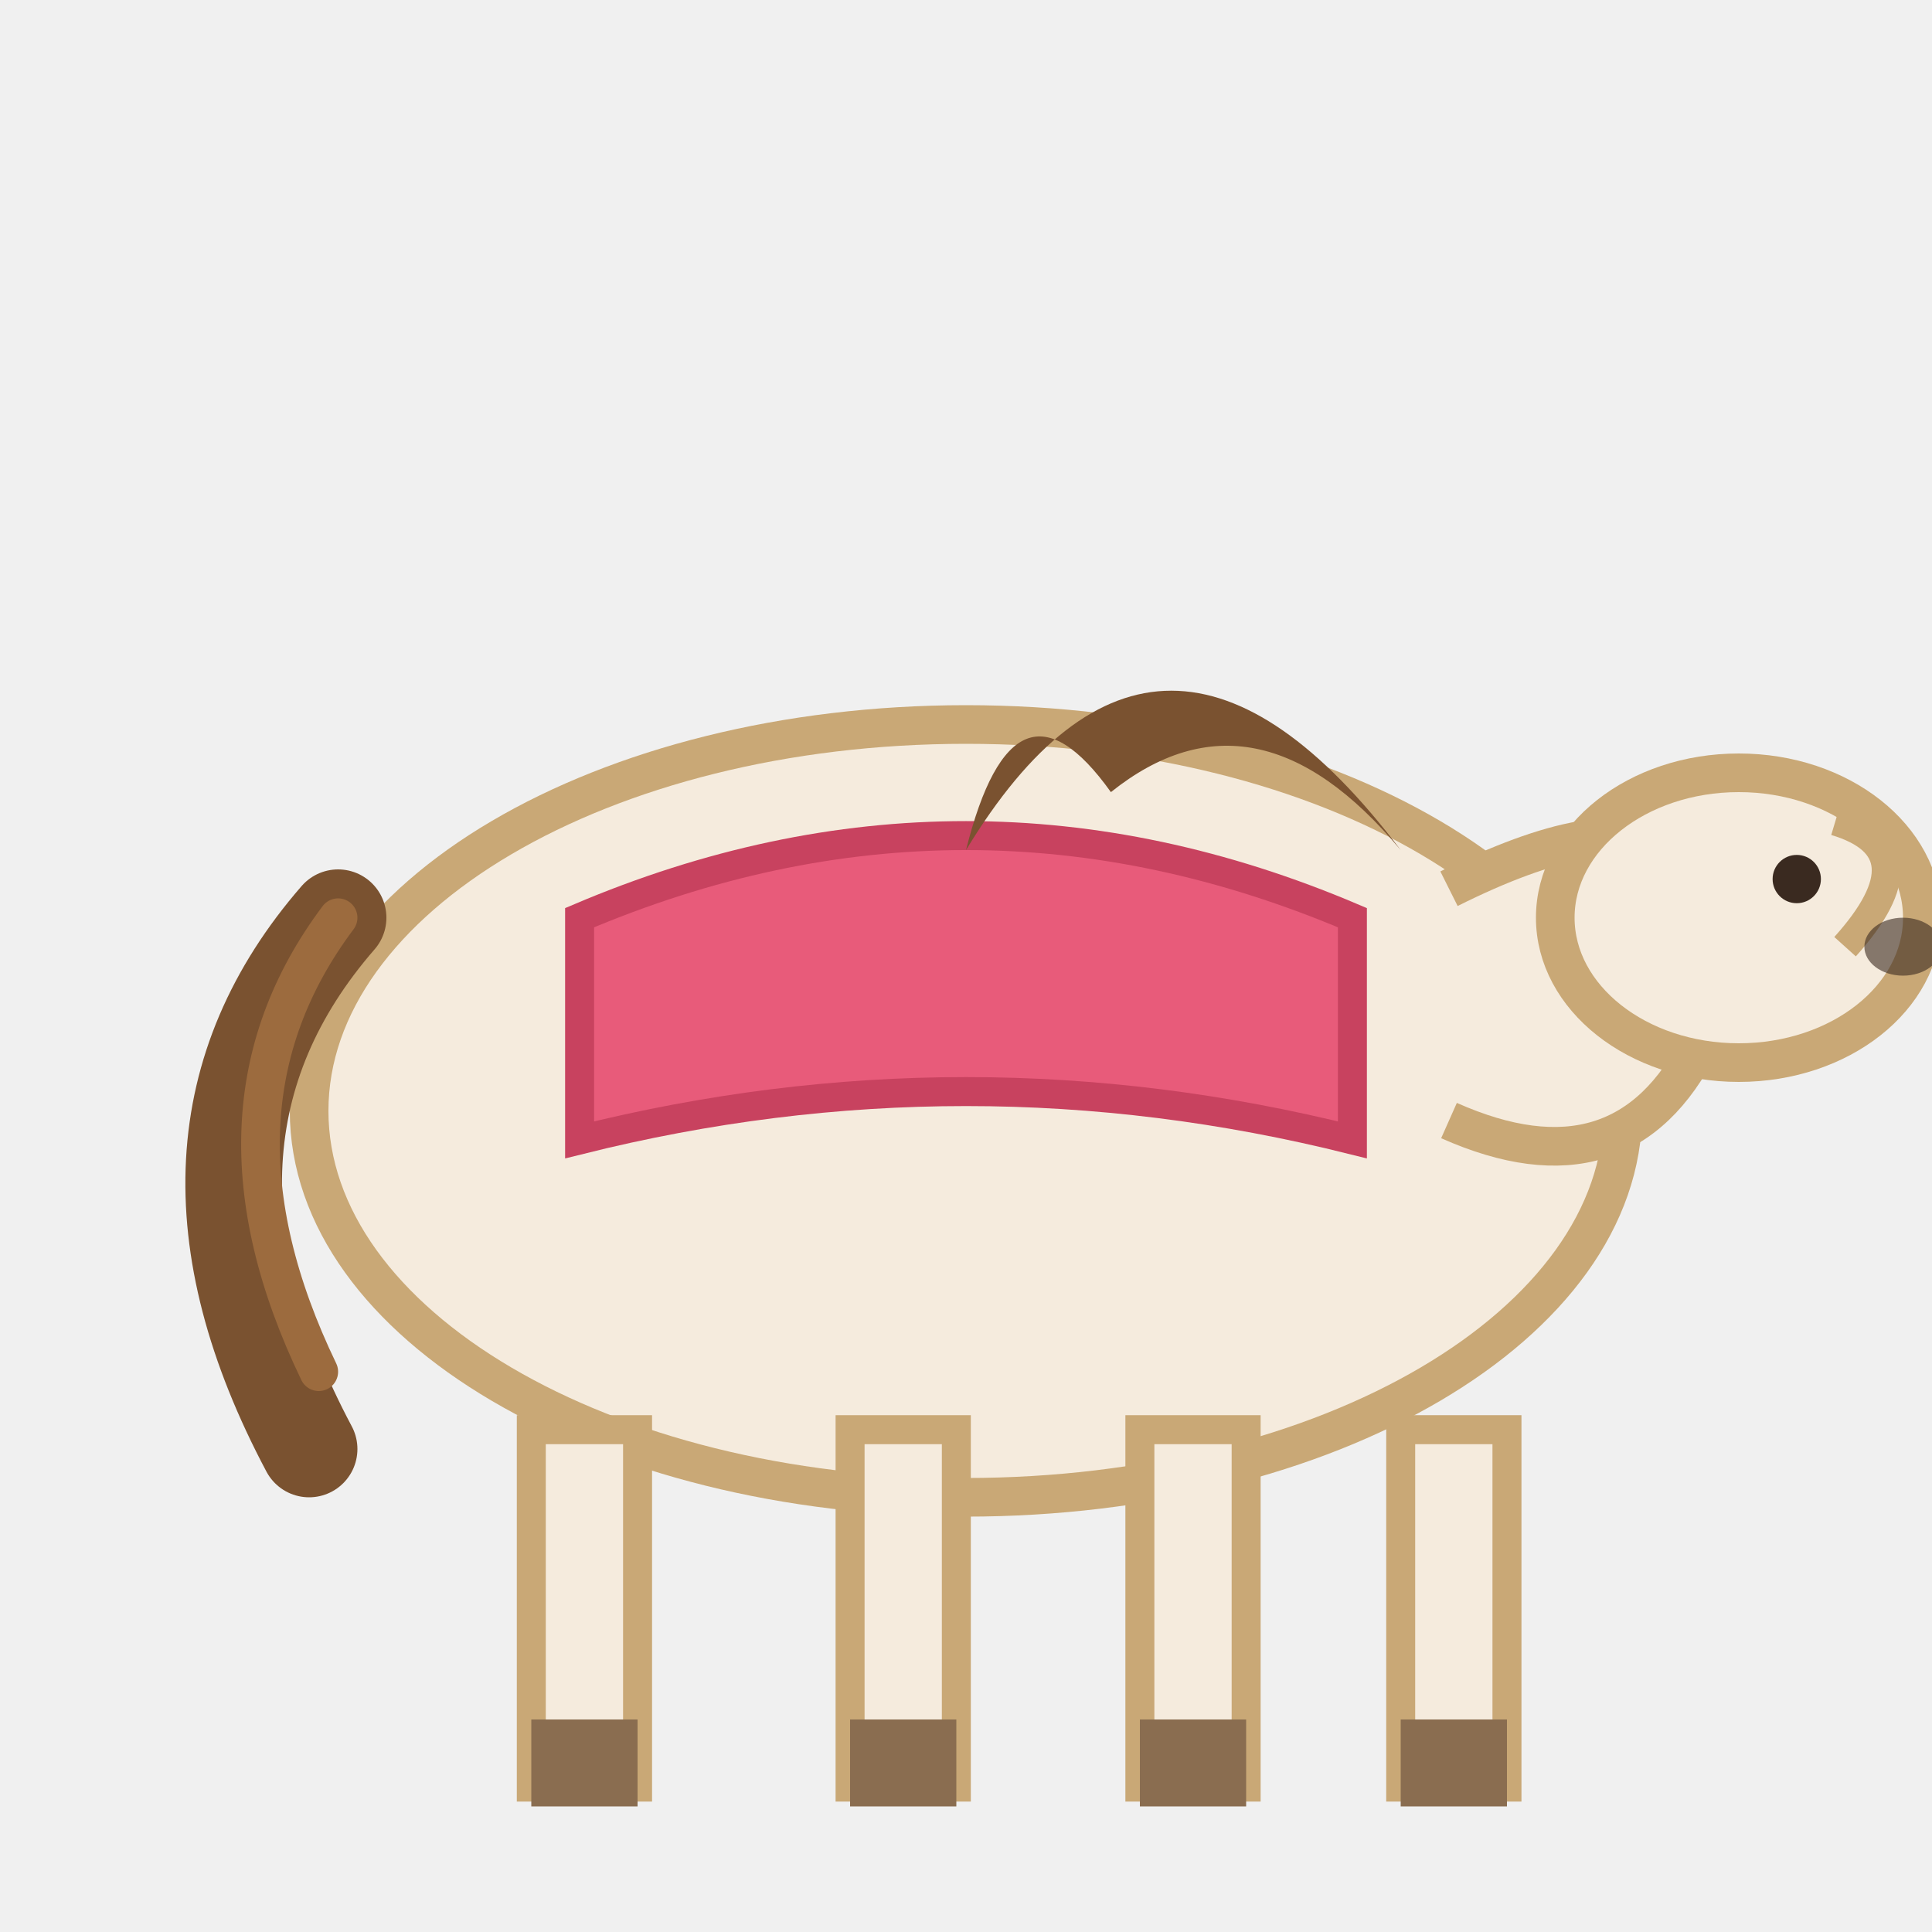
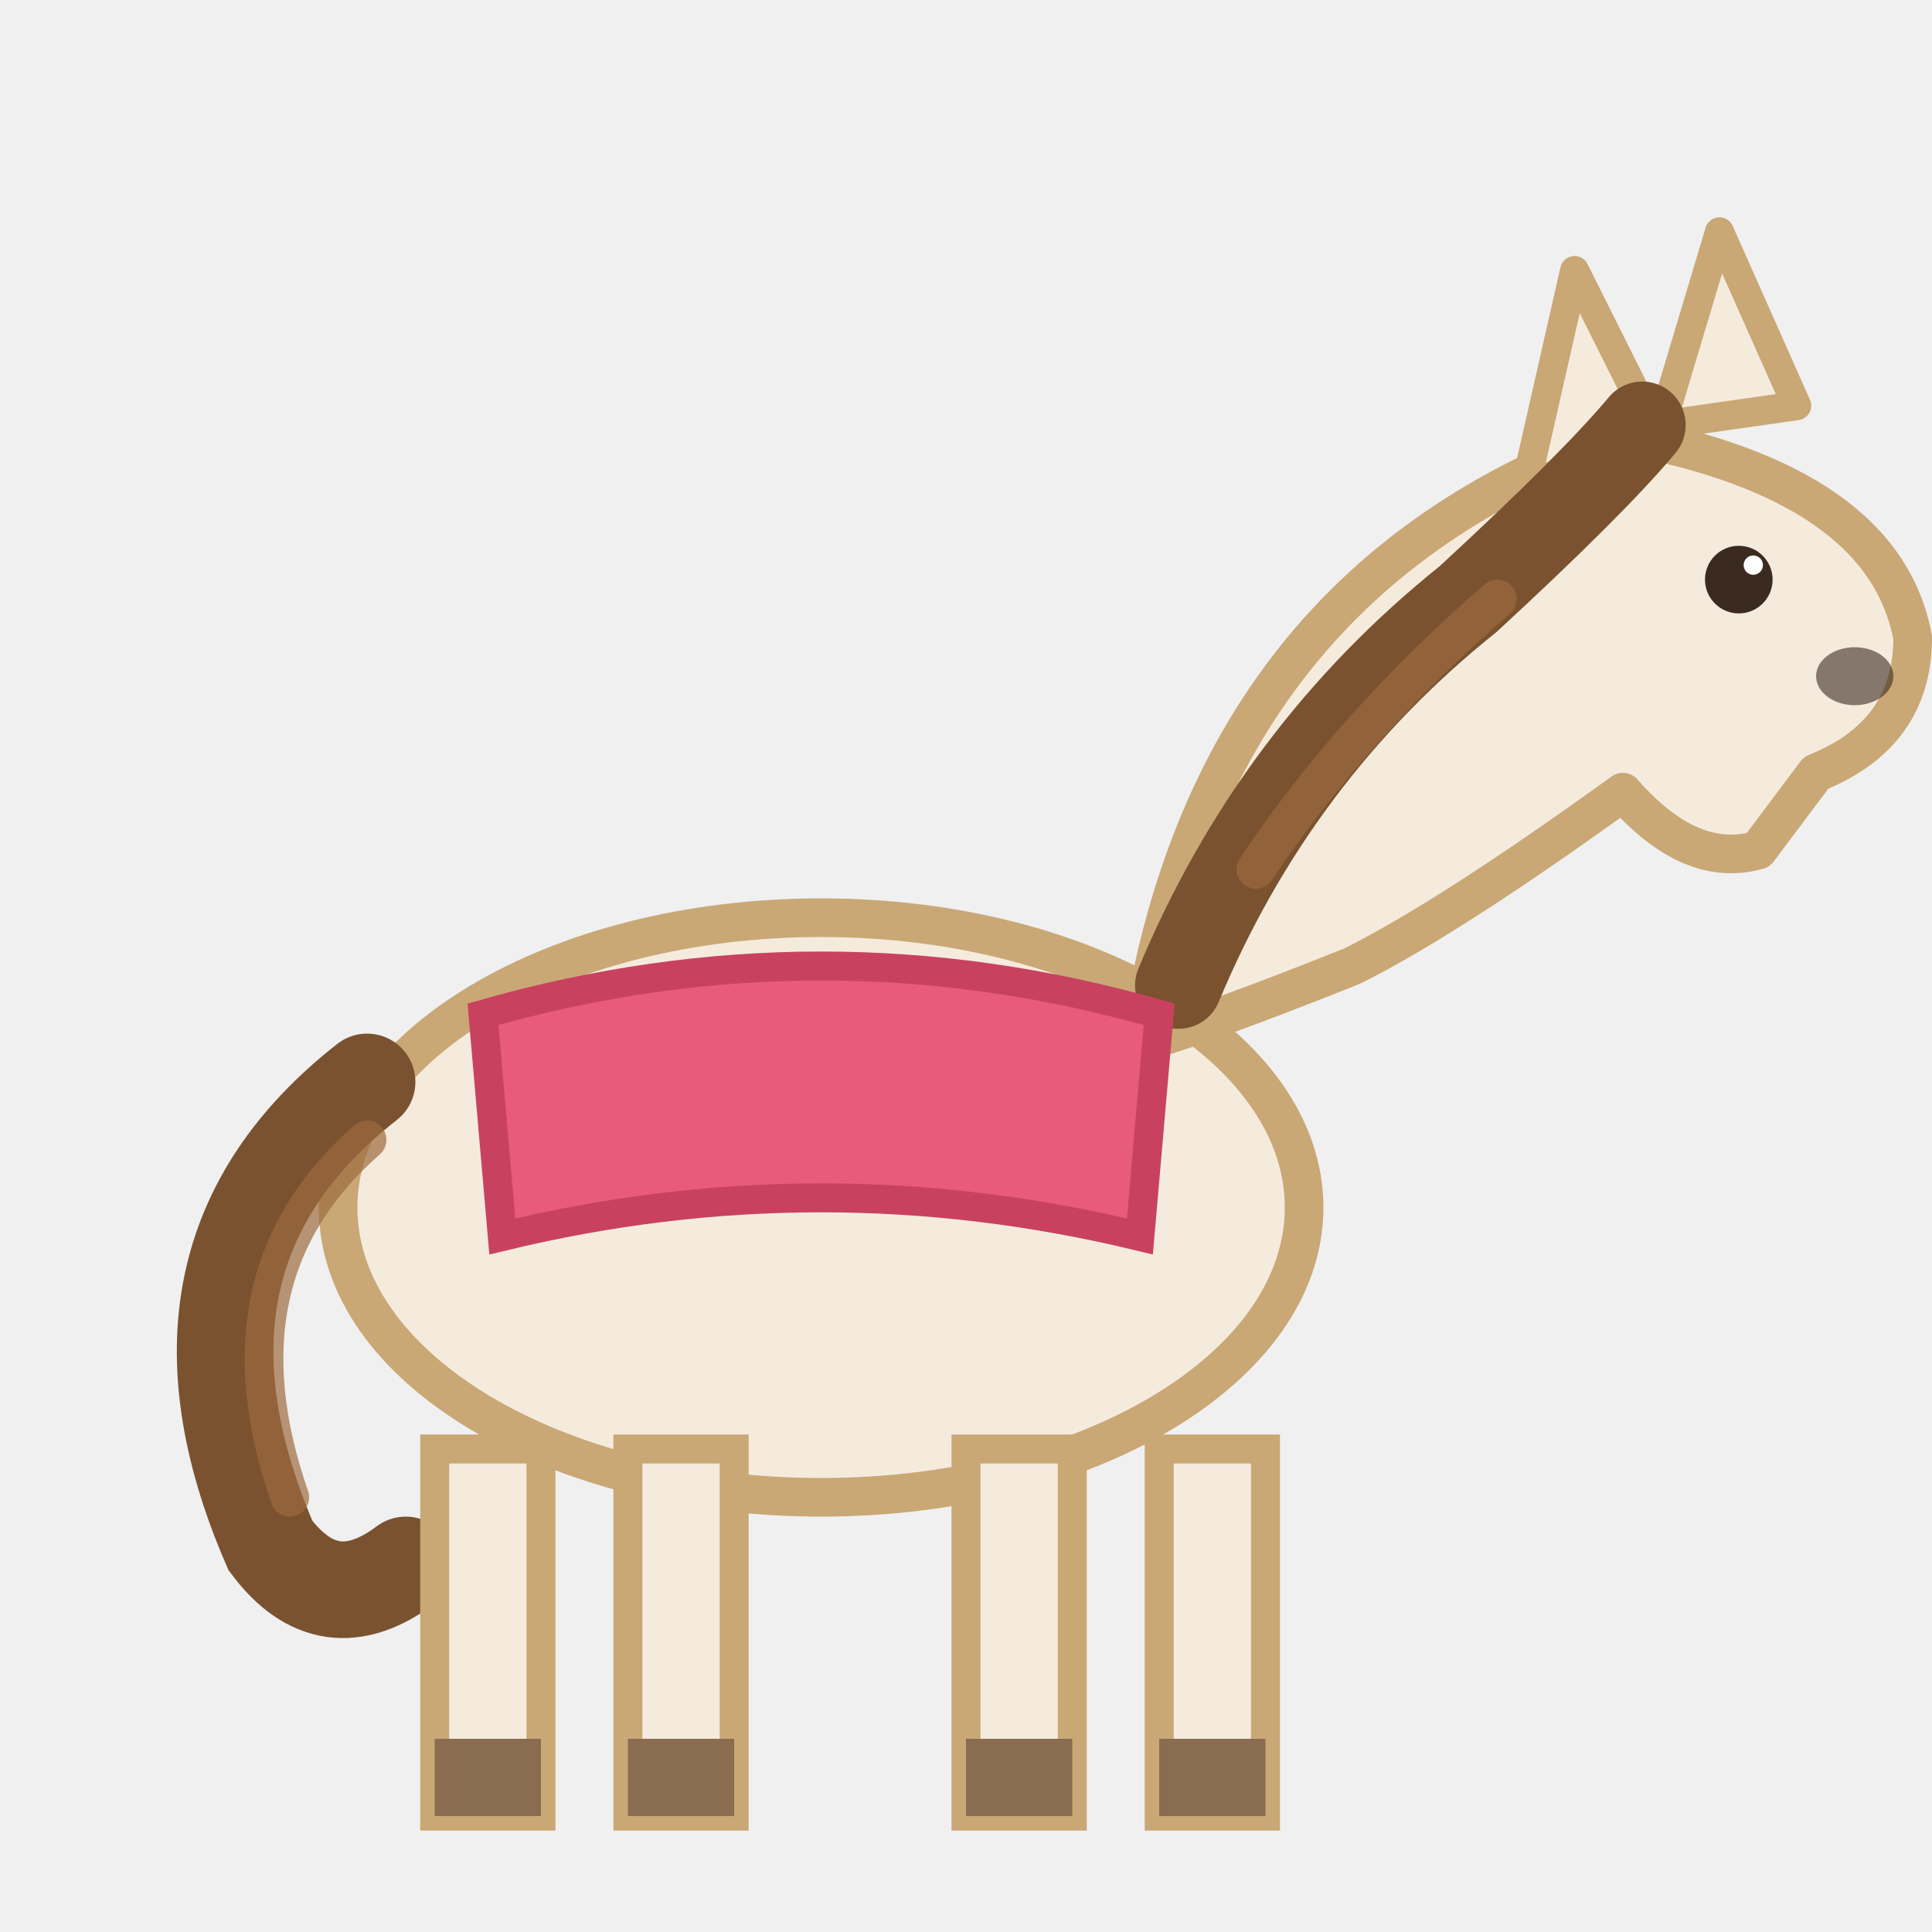
<svg xmlns="http://www.w3.org/2000/svg" viewBox="0 0 200 200">
-   <ellipse cx="100" cy="115" rx="68" ry="40" fill="#F5EBDD" stroke="#C9A876" stroke-width="4" />
-   <path d="M60 95 Q100 78 140 95 L140 118 Q100 108 60 118 Z" fill="#E85B7A" stroke="#C8425F" stroke-width="3" />
-   <path d="M150 92 Q182 76 176 108 Q168 124 150 116" fill="#F5EBDD" stroke="#C9A876" stroke-width="4" />
-   <ellipse cx="180" cy="95" rx="19" ry="15" fill="#F5EBDD" stroke="#C9A876" stroke-width="4" />
-   <path d="M190 85 Q200 88 191 98" fill="#F5EBDD" stroke="#C9A876" stroke-width="3" />
-   <circle cx="186" cy="91" r="2.5" fill="#3A2A20" />
-   <ellipse cx="197" cy="98" rx="4" ry="3" fill="#3A2A20" opacity="0.6" />
-   <path d="M100 88 Q120 55 145 88 Q130 70 115 82 Q105 68 100 88" fill="#7A5230" />
-   <path d="M35 95 Q15 118 32 150" fill="none" stroke="#7A5230" stroke-width="10" stroke-linecap="round" />
-   <path d="M35 95 Q20 115 33 142" fill="none" stroke="#9C6B3E" stroke-width="4" stroke-linecap="round" />
-   <rect x="55" y="148" width="11" height="37" fill="#F5EBDD" stroke="#C9A876" stroke-width="3" />
-   <rect x="55" y="178" width="11" height="9" fill="#8A6D50" />
-   <rect x="88" y="148" width="11" height="37" fill="#F5EBDD" stroke="#C9A876" stroke-width="3" />
-   <rect x="88" y="178" width="11" height="9" fill="#8A6D50" />
-   <rect x="118" y="148" width="11" height="37" fill="#F5EBDD" stroke="#C9A876" stroke-width="3" />
-   <rect x="118" y="178" width="11" height="9" fill="#8A6D50" />
-   <rect x="145" y="148" width="11" height="37" fill="#F5EBDD" stroke="#C9A876" stroke-width="3" />
-   <rect x="145" y="178" width="11" height="9" fill="#8A6D50" />
+   <ellipse cx="85" cy="125" rx="50" ry="30" fill="#F5EBDD" stroke="#C9A876" stroke-width="4" />
+   <path d="M38 112 Q15 130 28 160 Q34 168 42 162" fill="none" stroke="#7A5230" stroke-width="10" stroke-linecap="round" />
+   <path d="M38 118 Q22 132 30 155" fill="none" stroke="#9C6B3E" stroke-width="4" stroke-linecap="round" opacity="0.7" />
+   <path d="M118 108 Q125 60 168 45 Q195 50 198 66 Q198 76 188 80 L182 88 Q175 90 168 82 Q150 95 140 100 Q125 106 118 108 Z" fill="#F5EBDD" stroke="#C9A876" stroke-width="4" stroke-linejoin="round" />
+   <polygon points="158,50 163,28 172,46" fill="#F5EBDD" stroke="#C9A876" stroke-width="3" stroke-linejoin="round" />
+   <polygon points="172,44 178,24 186,42" fill="#F5EBDD" stroke="#C9A876" stroke-width="3" stroke-linejoin="round" />
+   <path d="M122 102 Q132 78 152 62 Q165 50 170 44" stroke="#7A5230" stroke-width="9" fill="none" stroke-linecap="round" />
+   <path d="M130 90 Q140 75 155 62" stroke="#9C6B3E" stroke-width="4" fill="none" stroke-linecap="round" opacity="0.7" />
+   <circle cx="180" cy="60" r="3.5" fill="#3A2A20" />
+   <circle cx="181.5" cy="58.5" r="1" fill="#FFFFFF" />
+   <ellipse cx="192" cy="70" rx="4" ry="3" fill="#3A2A20" opacity="0.6" />
+   <path d="M50 105 Q85 95 120 105 L118 128 Q85 120 52 128 Z" fill="#E85B7A" stroke="#C8425F" stroke-width="3" />
+   <rect x="45" y="150" width="11" height="38" fill="#F5EBDD" stroke="#C9A876" stroke-width="3" />
+   <rect x="45" y="180" width="11" height="8" fill="#8A6D50" />
+   <rect x="65" y="150" width="11" height="38" fill="#F5EBDD" stroke="#C9A876" stroke-width="3" />
+   <rect x="65" y="180" width="11" height="8" fill="#8A6D50" />
+   <rect x="100" y="150" width="11" height="38" fill="#F5EBDD" stroke="#C9A876" stroke-width="3" />
+   <rect x="100" y="180" width="11" height="8" fill="#8A6D50" />
+   <rect x="120" y="150" width="11" height="38" fill="#F5EBDD" stroke="#C9A876" stroke-width="3" />
+   <rect x="120" y="180" width="11" height="8" fill="#8A6D50" />
</svg>
